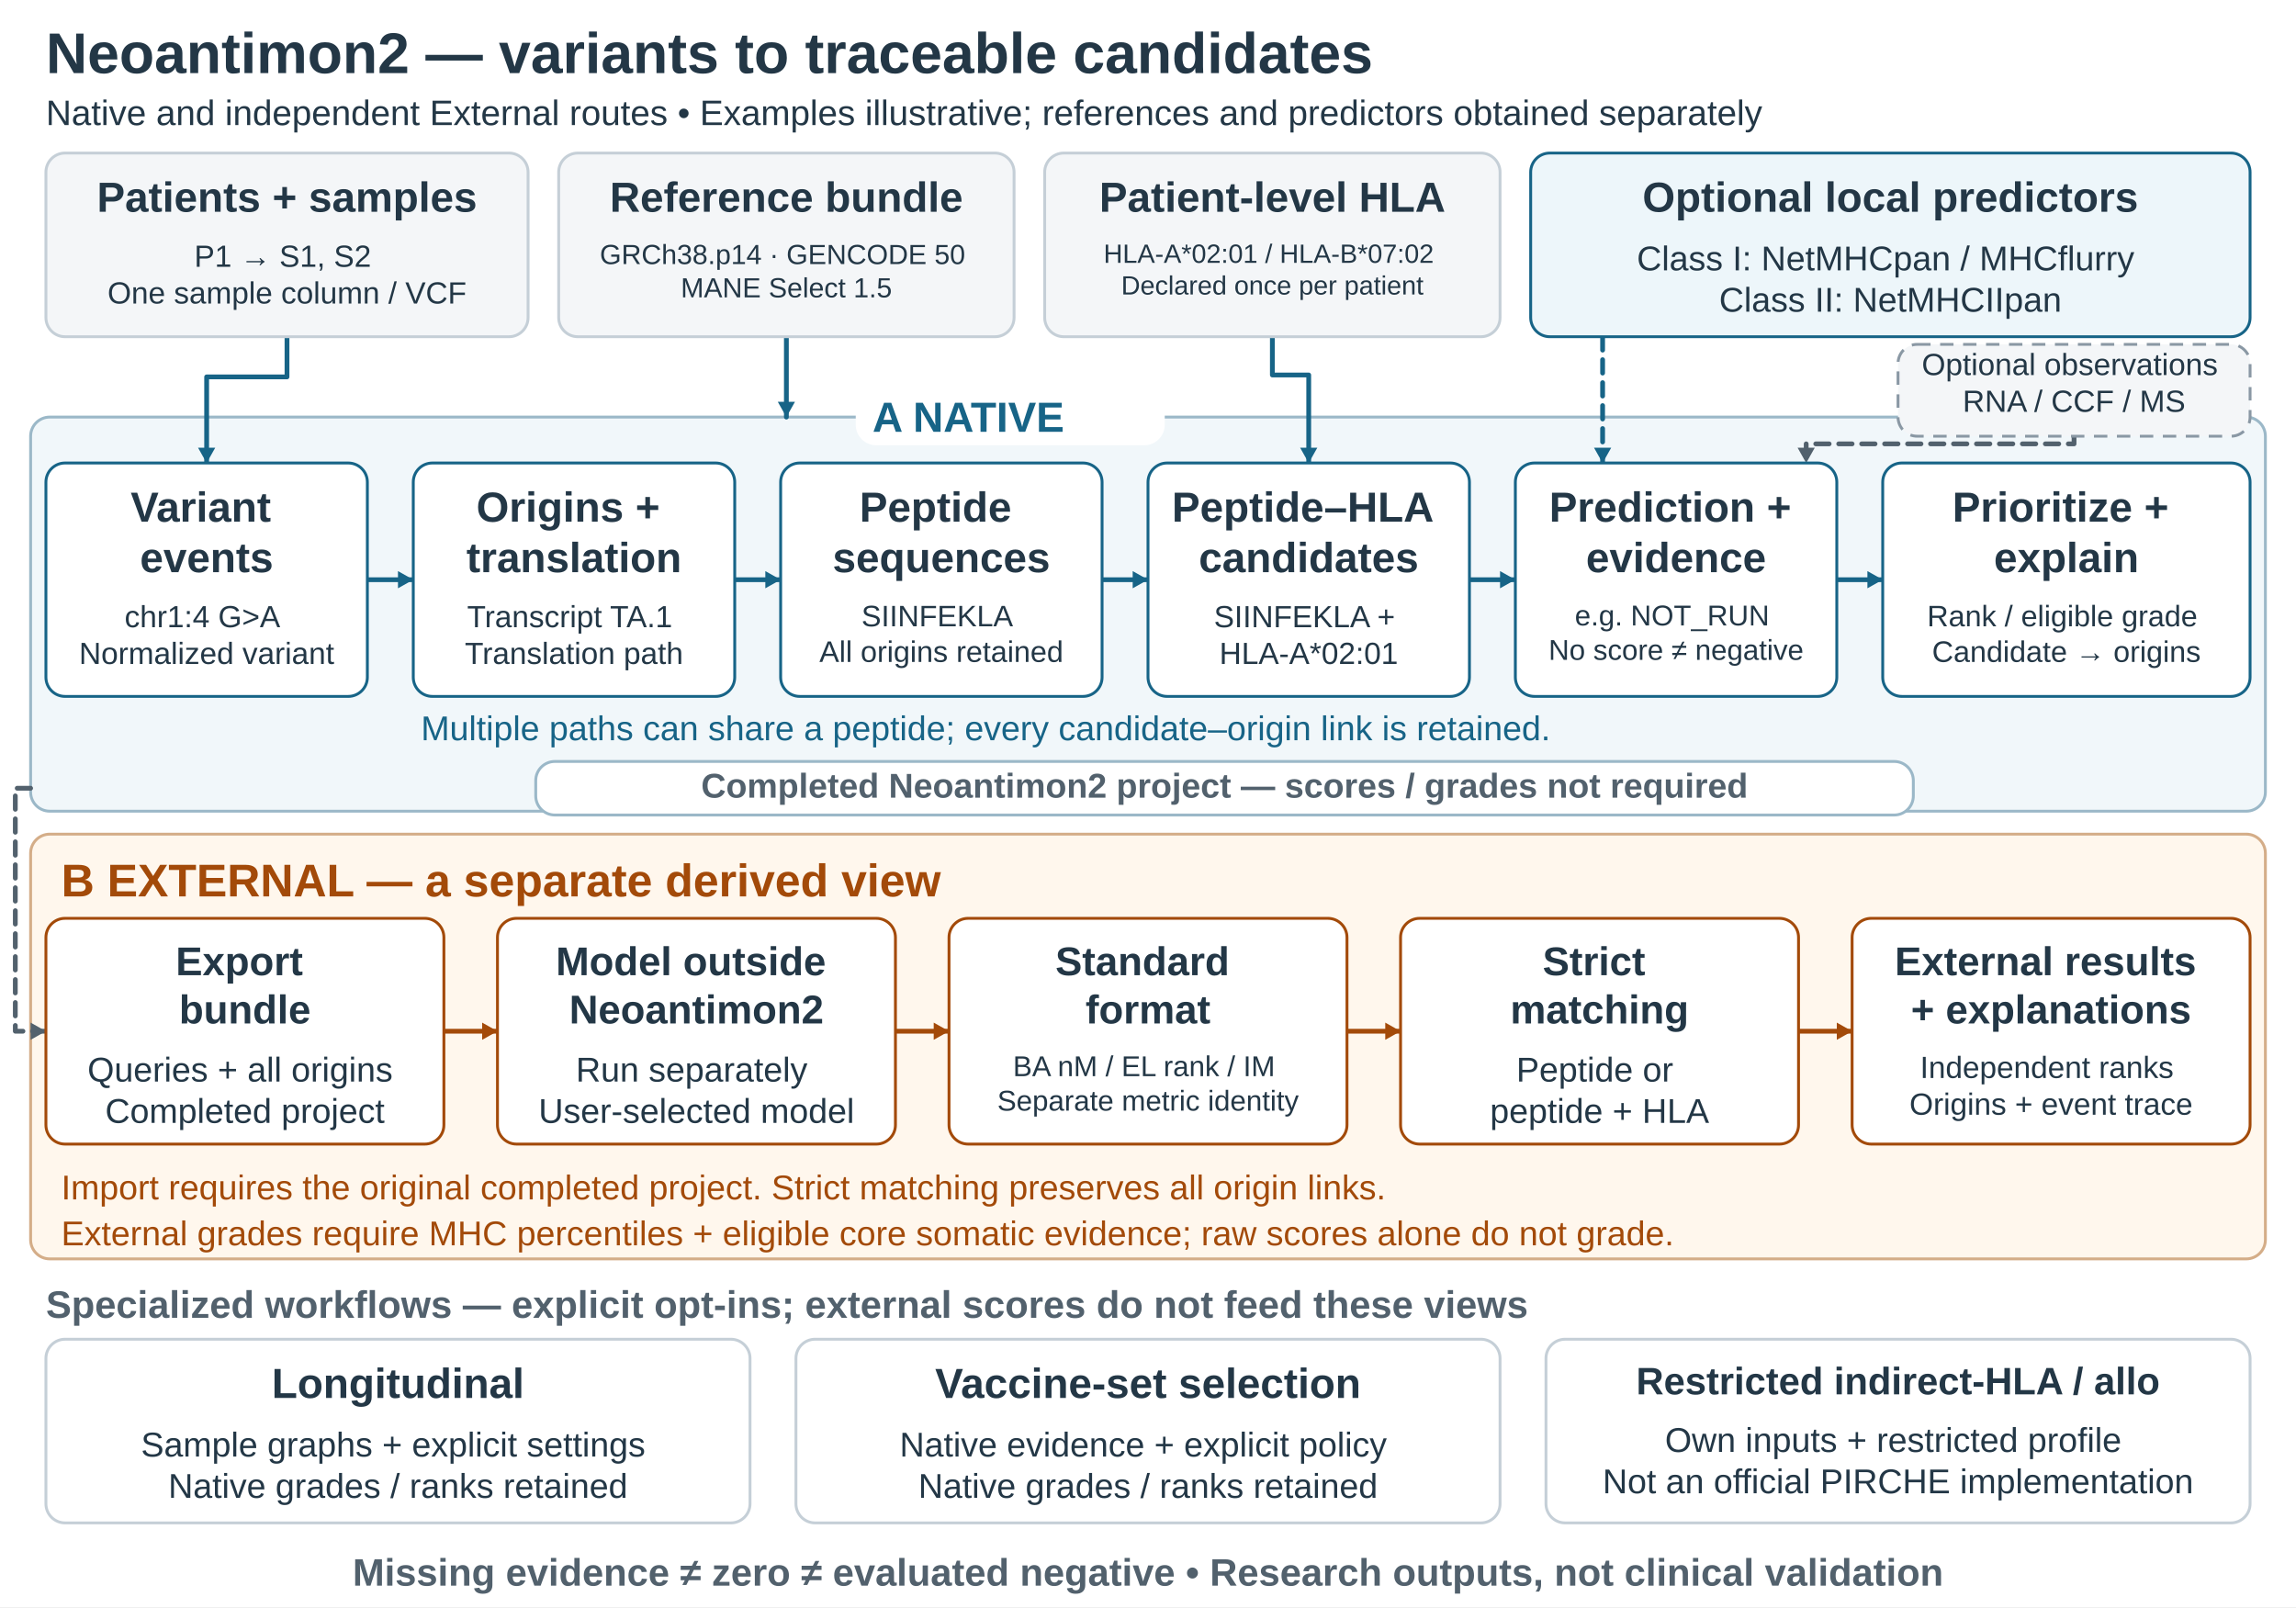
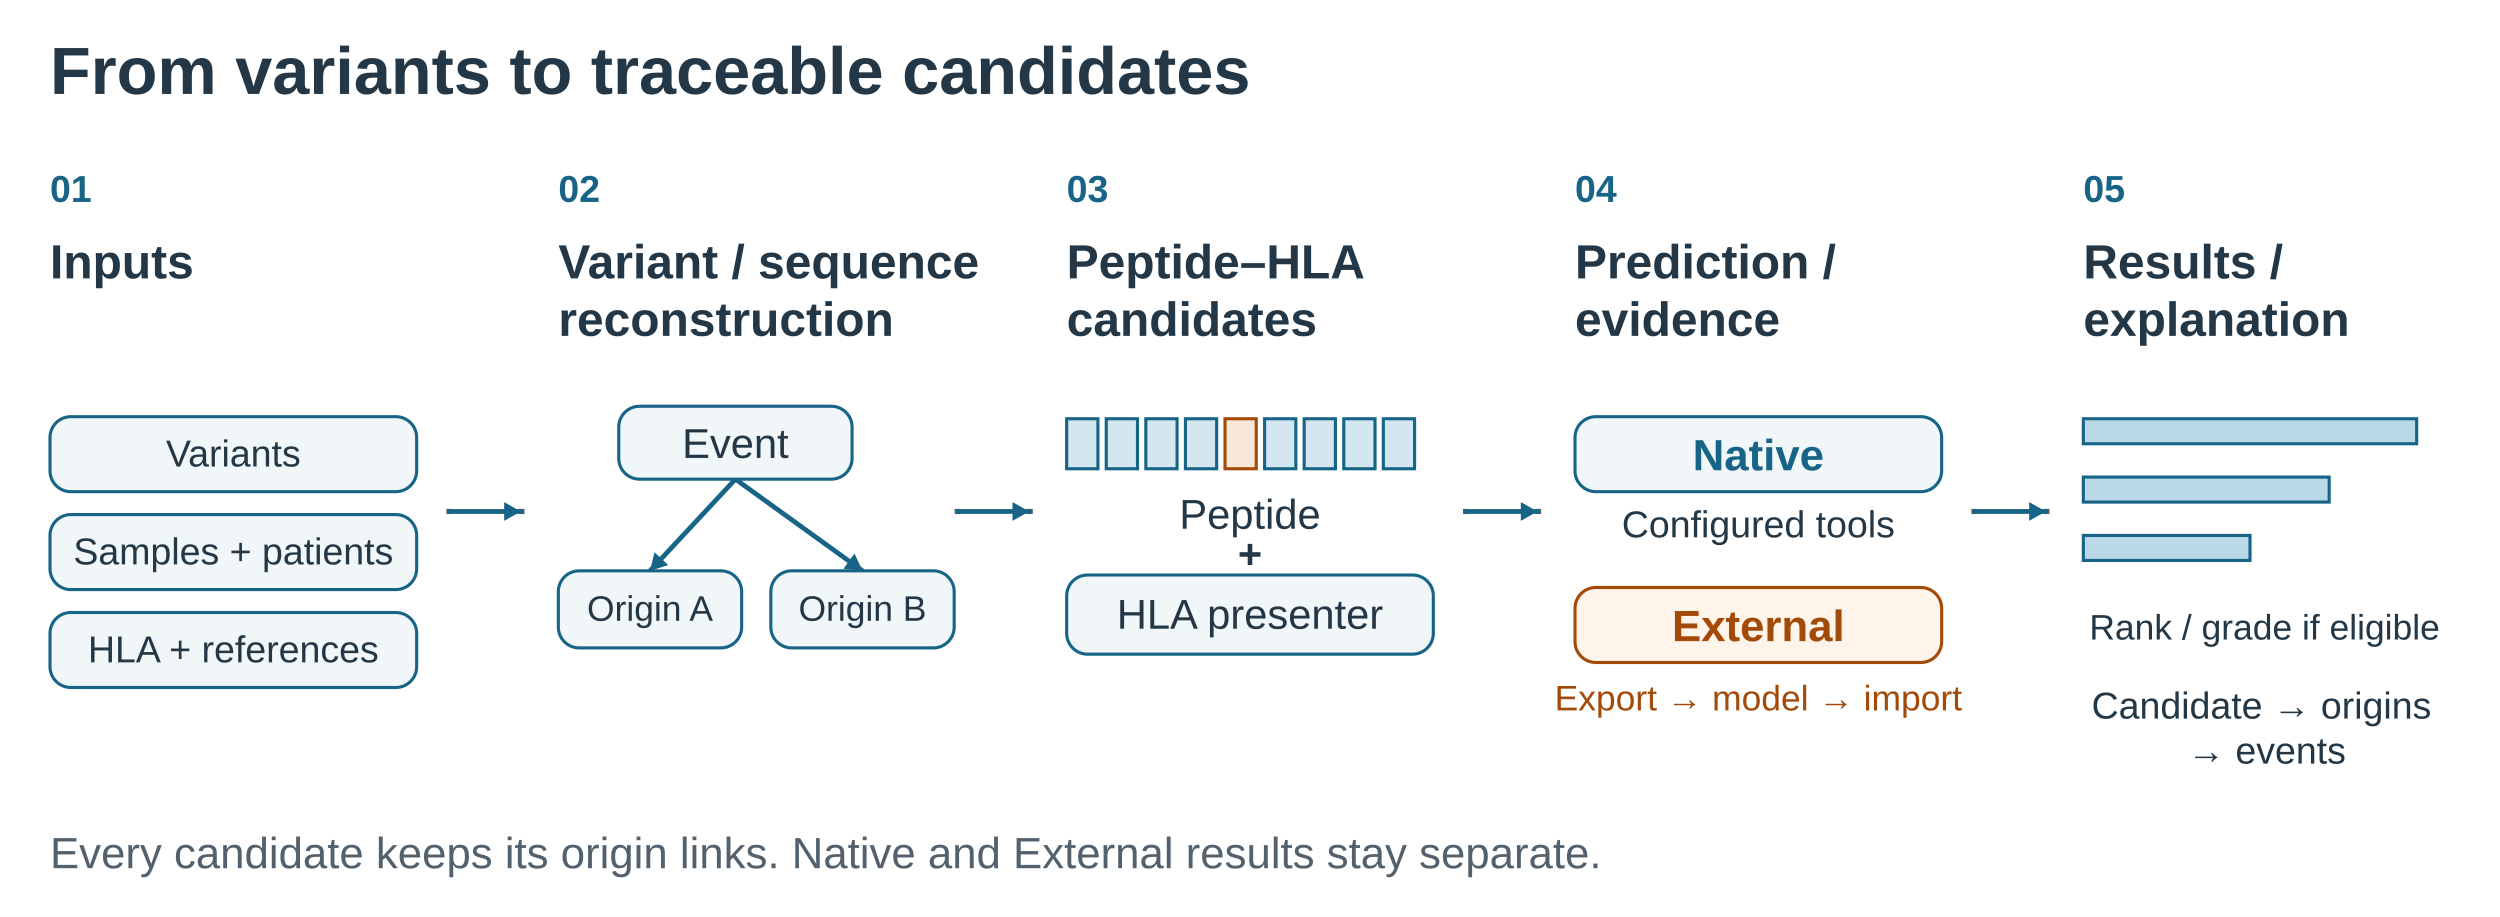
- <svg xmlns="http://www.w3.org/2000/svg" width="1200" height="840" viewBox="0 0 1200 840" role="img" aria-labelledby="figure-title figure-description">
+ <svg xmlns="http://www.w3.org/2000/svg" width="1200" height="440" viewBox="0 0 1200 440" role="img" aria-labelledby="figure-title figure-description">
  <defs>
    <marker id="arrow-native" markerWidth="9" markerHeight="9" refX="8" refY="4.5" orient="auto" markerUnits="userSpaceOnUse">
      <path d="M 0 0 L 8 4.5 L 0 9 Z" fill="#176487" />
    </marker>
    <marker id="arrow-external" markerWidth="9" markerHeight="9" refX="8" refY="4.5" orient="auto" markerUnits="userSpaceOnUse">
      <path d="M 0 0 L 8 4.5 L 0 9 Z" fill="#a34a09" />
    </marker>
    <marker id="arrow-optional" markerWidth="9" markerHeight="9" refX="8" refY="4.5" orient="auto" markerUnits="userSpaceOnUse">
      <path d="M 0 0 L 8 4.5 L 0 9 Z" fill="#52616d" />
    </marker>
  </defs>
-   <rect width="1200" height="840" fill="#ffffff" />
-   <g id="native-panel">
-     <rect x="16" y="218" width="1168" height="206" fill="#f1f7fa" stroke="#9bb8c8" stroke-width="1.5" rx="10" ry="10" />
-   </g>
-   <g id="external-panel">
-     <rect x="16" y="436" width="1168" height="222" fill="#fff7ed" stroke="#d4ad88" stroke-width="1.5" rx="10" ry="10" />
-   </g>
-   <g id="events-to-origins">
-     <polyline points="192,303 216,303" fill="none" stroke="#176487" stroke-width="2.5" stroke-linejoin="round" stroke-linecap="round" marker-end="url(#arrow-native)" />
-   </g>
-   <g id="origins-to-peptides">
-     <polyline points="384,303 408,303" fill="none" stroke="#176487" stroke-width="2.5" stroke-linejoin="round" stroke-linecap="round" marker-end="url(#arrow-native)" />
-   </g>
-   <g id="peptides-to-candidates">
-     <polyline points="576,303 600,303" fill="none" stroke="#176487" stroke-width="2.5" stroke-linejoin="round" stroke-linecap="round" marker-end="url(#arrow-native)" />
-   </g>
-   <g id="candidates-to-native-evidence">
-     <polyline points="768,303 792,303" fill="none" stroke="#176487" stroke-width="2.5" stroke-linejoin="round" stroke-linecap="round" marker-end="url(#arrow-native)" />
-   </g>
-   <g id="native-evidence-to-native-results">
-     <polyline points="960,303 984,303" fill="none" stroke="#176487" stroke-width="2.5" stroke-linejoin="round" stroke-linecap="round" marker-end="url(#arrow-native)" />
-   </g>
-   <g id="samples-to-events">
-     <polyline points="150,176 150,197 108,197 108,242" fill="none" stroke="#176487" stroke-width="2.5" stroke-linejoin="round" stroke-linecap="round" marker-end="url(#arrow-native)" />
-   </g>
-   <g id="references-to-native">
-     <polyline points="411,176 411,218" fill="none" stroke="#176487" stroke-width="2.5" stroke-linejoin="round" stroke-linecap="round" marker-end="url(#arrow-native)" />
-   </g>
-   <g id="patient-hla-to-candidates">
-     <polyline points="665,176 665,196 684,196 684,242" fill="none" stroke="#176487" stroke-width="2.5" stroke-linejoin="round" stroke-linecap="round" marker-end="url(#arrow-native)" />
-   </g>
-   <g id="configured-tools-to-native">
-     <polyline points="837.6,176 837.6,242" fill="none" stroke="#176487" stroke-width="2.5" stroke-linejoin="round" stroke-linecap="round" marker-end="url(#arrow-native)" stroke-dasharray="7 5" />
-   </g>
-   <g id="observations-to-native">
-     <polyline points="1084,228 1084,232 944,232 944,242" fill="none" stroke="#52616d" stroke-width="2.5" stroke-linejoin="round" stroke-linecap="round" marker-end="url(#arrow-optional)" stroke-dasharray="7 5" />
-   </g>
-   <g id="export-to-external-model">
-     <polyline points="232,539 260,539" fill="none" stroke="#a34a09" stroke-width="2.5" stroke-linejoin="round" stroke-linecap="round" marker-end="url(#arrow-external)" />
-   </g>
-   <g id="external-model-to-standard-format">
-     <polyline points="468,539 496,539" fill="none" stroke="#a34a09" stroke-width="2.5" stroke-linejoin="round" stroke-linecap="round" marker-end="url(#arrow-external)" />
-   </g>
-   <g id="standard-format-to-strict-import">
-     <polyline points="704,539 732,539" fill="none" stroke="#a34a09" stroke-width="2.5" stroke-linejoin="round" stroke-linecap="round" marker-end="url(#arrow-external)" />
-   </g>
-   <g id="strict-import-to-external-results">
-     <polyline points="940,539 968,539" fill="none" stroke="#a34a09" stroke-width="2.5" stroke-linejoin="round" stroke-linecap="round" marker-end="url(#arrow-external)" />
-   </g>
-   <g id="completed-project-to-export">
-     <polyline points="16,412 8,412 8,539 24,539" fill="none" stroke="#52616d" stroke-width="2.5" stroke-linejoin="round" stroke-linecap="round" marker-end="url(#arrow-optional)" stroke-dasharray="7 5" />
+   <rect width="1200" height="440" fill="#ffffff" />
+   <g id="arrow-from-0">
+     <rect x="215" y="245" width="1" height="1" fill="#52616d" stroke="#52616d" stroke-width="1.5" />
+   </g>
+   <g id="arrow-to-0">
+     <rect x="250" y="245" width="1" height="1" fill="#52616d" stroke="#52616d" stroke-width="1.5" />
+   </g>
+   <g id="arrow-from-1">
+     <rect x="459" y="245" width="1" height="1" fill="#52616d" stroke="#52616d" stroke-width="1.5" />
+   </g>
+   <g id="arrow-to-1">
+     <rect x="494" y="245" width="1" height="1" fill="#52616d" stroke="#52616d" stroke-width="1.5" />
+   </g>
+   <g id="arrow-from-2">
+     <rect x="703" y="245" width="1" height="1" fill="#52616d" stroke="#52616d" stroke-width="1.5" />
+   </g>
+   <g id="arrow-to-2">
+     <rect x="738" y="245" width="1" height="1" fill="#52616d" stroke="#52616d" stroke-width="1.5" />
+   </g>
+   <g id="arrow-from-3">
+     <rect x="947" y="245" width="1" height="1" fill="#52616d" stroke="#52616d" stroke-width="1.5" />
+   </g>
+   <g id="arrow-to-3">
+     <rect x="982" y="245" width="1" height="1" fill="#52616d" stroke="#52616d" stroke-width="1.5" />
+   </g>
+   <g id="event-to-origin-a">
+     <polyline points="353,230 312,274" fill="none" stroke="#176487" stroke-width="2.3" stroke-linejoin="round" stroke-linecap="round" marker-end="url(#arrow-native)" />
+   </g>
+   <g id="event-to-origin-b">
+     <polyline points="353,230 414,274" fill="none" stroke="#176487" stroke-width="2.3" stroke-linejoin="round" stroke-linecap="round" marker-end="url(#arrow-native)" />
+   </g>
+   <g id="flow-0">
+     <polyline points="216,245.5 250,245.5" fill="none" stroke="#176487" stroke-width="2.3" stroke-linejoin="round" stroke-linecap="round" marker-end="url(#arrow-native)" />
+   </g>
+   <g id="flow-1">
+     <polyline points="460,245.5 494,245.5" fill="none" stroke="#176487" stroke-width="2.3" stroke-linejoin="round" stroke-linecap="round" marker-end="url(#arrow-native)" />
+   </g>
+   <g id="flow-2">
+     <polyline points="704,245.5 738,245.5" fill="none" stroke="#176487" stroke-width="2.3" stroke-linejoin="round" stroke-linecap="round" marker-end="url(#arrow-native)" />
+   </g>
+   <g id="flow-3">
+     <polyline points="948,245.5 982,245.5" fill="none" stroke="#176487" stroke-width="2.3" stroke-linejoin="round" stroke-linecap="round" marker-end="url(#arrow-native)" />
  </g>
  <g id="title">
-     <text x="24" y="38.2" fill="#233746" font-family="Arial, Helvetica, sans-serif" font-size="30" text-anchor="start" data-box="24 10 1152 40" font-weight="700">
-       <tspan x="24" y="38.2">Neoantimon2 — variants to traceable candidates</tspan>
-     </text>
-   </g>
-   <g id="subtitle">
-     <text x="24" y="65.39" fill="#233746" font-family="Arial, Helvetica, sans-serif" font-size="18.5" text-anchor="start" data-box="24 48 1152 26">
-       <tspan x="24" y="65.39">Native and independent External routes • Examples illustrative; references and predictors obtained separately</tspan>
-     </text>
-   </g>
-   <g id="input-samples-box">
-     <rect x="24" y="80" width="252" height="96" fill="#f4f6f8" stroke="#c5cfd7" stroke-width="1.5" rx="10" ry="10" />
-   </g>
-   <g id="input-samples-title">
-     <text x="150" y="110.68" fill="#233746" font-family="Arial, Helvetica, sans-serif" font-size="22" text-anchor="middle" data-box="36 90 228 26.4" font-weight="700">
-       <tspan x="150" y="110.68">Patients + samples</tspan>
-     </text>
-   </g>
-   <g id="input-samples-body">
-     <text x="150" y="139.44" fill="#233746" font-family="Arial, Helvetica, sans-serif" font-size="16" text-anchor="middle" data-box="36 124.4 228 43.2">
-       <tspan x="150" y="139.44">P1 → S1, S2</tspan>
-       <tspan x="150" y="158.64">One sample column / VCF</tspan>
-     </text>
-   </g>
-   <g id="input-references-box">
-     <rect x="292" y="80" width="238" height="96" fill="#f4f6f8" stroke="#c5cfd7" stroke-width="1.5" rx="10" ry="10" />
-   </g>
-   <g id="input-references-title">
-     <text x="411" y="110.68" fill="#233746" font-family="Arial, Helvetica, sans-serif" font-size="22" text-anchor="middle" data-box="304 90 214 26.4" font-weight="700">
-       <tspan x="411" y="110.68">Reference bundle</tspan>
-     </text>
-   </g>
-   <g id="input-references-body">
-     <text x="411" y="138.03" fill="#233746" font-family="Arial, Helvetica, sans-serif" font-size="14.5" text-anchor="middle" data-box="304 124.4 214 43.2">
-       <tspan x="411" y="138.03">GRCh38.p14 · GENCODE 50</tspan>
-       <tspan x="411" y="155.43">MANE Select 1.5</tspan>
-     </text>
-   </g>
-   <g id="input-hla-box">
-     <rect x="546" y="80" width="238" height="96" fill="#f4f6f8" stroke="#c5cfd7" stroke-width="1.5" rx="10" ry="10" />
-   </g>
-   <g id="input-hla-title">
-     <text x="665" y="110.68" fill="#233746" font-family="Arial, Helvetica, sans-serif" font-size="22" text-anchor="middle" data-box="558 90 214 26.4" font-weight="700">
-       <tspan x="665" y="110.68">Patient-level HLA</tspan>
-     </text>
-   </g>
-   <g id="input-hla-body">
-     <text x="665" y="137.372" fill="#233746" font-family="Arial, Helvetica, sans-serif" font-size="13.8" text-anchor="middle" data-box="558 124.4 214 43.2">
-       <tspan x="665" y="137.372">HLA-A*02:01 / HLA-B*07:02</tspan>
-       <tspan x="665" y="153.932">Declared once per patient</tspan>
-     </text>
-   </g>
-   <g id="native-tools-box">
-     <rect x="800" y="80" width="376" height="96" fill="#edf6fa" stroke="#176487" stroke-width="1.5" rx="10" ry="10" />
-   </g>
-   <g id="native-tools-title">
-     <text x="988" y="110.68" fill="#233746" font-family="Arial, Helvetica, sans-serif" font-size="22" text-anchor="middle" data-box="812 90 352 26.4" font-weight="700">
-       <tspan x="988" y="110.68">Optional local predictors</tspan>
-     </text>
-   </g>
-   <g id="native-tools-body">
-     <text x="988" y="141.32" fill="#233746" font-family="Arial, Helvetica, sans-serif" font-size="18" text-anchor="middle" data-box="812 124.4 352 43.2">
-       <tspan x="988" y="141.32">Class I: NetMHCpan / MHCflurry</tspan>
-       <tspan x="988" y="162.92">Class II: NetMHCIIpan</tspan>
-     </text>
-   </g>
-   <g id="observations">
-     <rect x="992" y="180" width="184" height="48" fill="#f4f6f8" stroke="#8a98a4" stroke-width="1.5" rx="10" ry="10" stroke-dasharray="7 5" />
-   </g>
-   <g id="observations-label">
-     <text x="1084" y="196.04" fill="#233746" font-family="Arial, Helvetica, sans-serif" font-size="16" text-anchor="middle" data-box="1000 181 168 44">
-       <tspan x="1084" y="196.04">Optional observations</tspan>
-       <tspan x="1084" y="215.24">RNA / CCF / MS</tspan>
-     </text>
-   </g>
-   <g id="native-tab">
-     <rect x="448" y="202" width="160" height="30" fill="#ffffff" stroke="#ffffff" stroke-width="1.5" rx="10" ry="10" />
-   </g>
-   <g id="native-heading">
-     <text x="456" y="225.68" fill="#176487" font-family="Arial, Helvetica, sans-serif" font-size="22" text-anchor="start" data-box="456 205 144 27" font-weight="700">
-       <tspan x="456" y="225.68">A  NATIVE</tspan>
-     </text>
-   </g>
-   <g id="events-box">
-     <rect x="24" y="242" width="168" height="122" fill="#ffffff" stroke="#176487" stroke-width="1.5" rx="10" ry="10" />
-   </g>
-   <g id="events-title">
-     <text x="108" y="272.68" fill="#233746" font-family="Arial, Helvetica, sans-serif" font-size="22" text-anchor="middle" data-box="36 252 144 52.8" font-weight="700">
-       <tspan x="108" y="272.68">Variant</tspan>
-       <tspan x="108" y="299.08">events</tspan>
-     </text>
-   </g>
-   <g id="events-body">
-     <text x="108" y="327.84" fill="#233746" font-family="Arial, Helvetica, sans-serif" font-size="16" text-anchor="middle" data-box="36 312.8 144 43.2">
-       <tspan x="108" y="327.84">chr1:4 G&gt;A</tspan>
-       <tspan x="108" y="347.04">Normalized variant</tspan>
-     </text>
-   </g>
-   <g id="origins-box">
-     <rect x="216" y="242" width="168" height="122" fill="#ffffff" stroke="#176487" stroke-width="1.5" rx="10" ry="10" />
-   </g>
-   <g id="origins-title">
-     <text x="300" y="272.68" fill="#233746" font-family="Arial, Helvetica, sans-serif" font-size="22" text-anchor="middle" data-box="228 252 144 52.8" font-weight="700">
-       <tspan x="300" y="272.68">Origins +</tspan>
-       <tspan x="300" y="299.08">translation</tspan>
-     </text>
-   </g>
-   <g id="origins-body">
-     <text x="300" y="327.84" fill="#233746" font-family="Arial, Helvetica, sans-serif" font-size="16" text-anchor="middle" data-box="228 312.8 144 43.2">
-       <tspan x="300" y="327.84">Transcript TA.1</tspan>
-       <tspan x="300" y="347.04">Translation path</tspan>
-     </text>
-   </g>
-   <g id="peptides-box">
-     <rect x="408" y="242" width="168" height="122" fill="#ffffff" stroke="#176487" stroke-width="1.5" rx="10" ry="10" />
-   </g>
-   <g id="peptides-title">
-     <text x="492" y="272.68" fill="#233746" font-family="Arial, Helvetica, sans-serif" font-size="22" text-anchor="middle" data-box="420 252 144 52.8" font-weight="700">
-       <tspan x="492" y="272.68">Peptide</tspan>
-       <tspan x="492" y="299.08">sequences</tspan>
-     </text>
-   </g>
-   <g id="peptides-body">
-     <text x="492" y="327.37" fill="#233746" font-family="Arial, Helvetica, sans-serif" font-size="15.5" text-anchor="middle" data-box="420 312.8 144 43.2">
-       <tspan x="492" y="327.37">SIINFEKLA</tspan>
-       <tspan x="492" y="345.97">All origins retained</tspan>
-     </text>
-   </g>
-   <g id="candidates-box">
-     <rect x="600" y="242" width="168" height="122" fill="#ffffff" stroke="#176487" stroke-width="1.5" rx="10" ry="10" />
-   </g>
-   <g id="candidates-title">
-     <text x="684" y="272.68" fill="#233746" font-family="Arial, Helvetica, sans-serif" font-size="22" text-anchor="middle" data-box="612 252 144 52.8" font-weight="700">
-       <tspan x="684" y="272.68">Peptide–HLA</tspan>
-       <tspan x="684" y="299.08">candidates</tspan>
-     </text>
-   </g>
-   <g id="candidates-body">
-     <text x="684" y="327.84" fill="#233746" font-family="Arial, Helvetica, sans-serif" font-size="16" text-anchor="middle" data-box="612 312.8 144 43.2">
-       <tspan x="684" y="327.84">SIINFEKLA +</tspan>
-       <tspan x="684" y="347.04">HLA-A*02:01</tspan>
-     </text>
-   </g>
-   <g id="native-evidence-box">
-     <rect x="792" y="242" width="168" height="122" fill="#ffffff" stroke="#176487" stroke-width="1.5" rx="10" ry="10" />
-   </g>
-   <g id="native-evidence-title">
-     <text x="876" y="272.68" fill="#233746" font-family="Arial, Helvetica, sans-serif" font-size="22" text-anchor="middle" data-box="804 252 144 52.8" font-weight="700">
-       <tspan x="876" y="272.68">Prediction +</tspan>
-       <tspan x="876" y="299.08">evidence</tspan>
-     </text>
-   </g>
-   <g id="native-evidence-body">
-     <text x="876" y="326.9" fill="#233746" font-family="Arial, Helvetica, sans-serif" font-size="15" text-anchor="middle" data-box="804 312.8 144 43.2">
-       <tspan x="876" y="326.9">e.g. NOT_RUN</tspan>
-       <tspan x="876" y="344.9">No score ≠ negative</tspan>
-     </text>
-   </g>
-   <g id="native-results-box">
-     <rect x="984" y="242" width="192" height="122" fill="#ffffff" stroke="#176487" stroke-width="1.5" rx="10" ry="10" />
-   </g>
-   <g id="native-results-title">
-     <text x="1080" y="272.68" fill="#233746" font-family="Arial, Helvetica, sans-serif" font-size="22" text-anchor="middle" data-box="996 252 168 52.8" font-weight="700">
-       <tspan x="1080" y="272.68">Prioritize +</tspan>
-       <tspan x="1080" y="299.08">explain</tspan>
-     </text>
-   </g>
-   <g id="native-results-body">
-     <text x="1080" y="327.37" fill="#233746" font-family="Arial, Helvetica, sans-serif" font-size="15.5" text-anchor="middle" data-box="996 312.8 168 43.2">
-       <tspan x="1080" y="327.37">Rank / eligible grade</tspan>
-       <tspan x="1080" y="345.97">Candidate → origins</tspan>
-     </text>
-   </g>
-   <g id="origin-retention">
-     <text x="220" y="386.92" fill="#176487" font-family="Arial, Helvetica, sans-serif" font-size="18" text-anchor="start" data-box="220 370 790 22">
-       <tspan x="220" y="386.92">Multiple paths can share a peptide; every candidate–origin link is retained.</tspan>
-     </text>
-   </g>
-   <g id="external-heading">
-     <text x="32" y="468.56" fill="#a34a09" font-family="Arial, Helvetica, sans-serif" font-size="24" text-anchor="start" data-box="32 446 1136 30" font-weight="700">
-       <tspan x="32" y="468.56">B  EXTERNAL — a separate derived view</tspan>
-     </text>
-   </g>
-   <g id="export-box">
-     <rect x="24" y="480" width="208" height="118" fill="#ffffff" stroke="#a34a09" stroke-width="1.5" rx="10" ry="10" />
-   </g>
-   <g id="export-title">
-     <text x="128" y="509.74" fill="#233746" font-family="Arial, Helvetica, sans-serif" font-size="21" text-anchor="middle" data-box="36 490 184 50.4" font-weight="700">
-       <tspan x="128" y="509.74">Export</tspan>
-       <tspan x="128" y="534.94">bundle</tspan>
-     </text>
-   </g>
-   <g id="export-body">
-     <text x="128" y="565.32" fill="#233746" font-family="Arial, Helvetica, sans-serif" font-size="18" text-anchor="middle" data-box="36 548.4 184 43.2">
-       <tspan x="128" y="565.32">Queries + all origins</tspan>
-       <tspan x="128" y="586.92">Completed project</tspan>
-     </text>
-   </g>
-   <g id="external-model-box">
-     <rect x="260" y="480" width="208" height="118" fill="#ffffff" stroke="#a34a09" stroke-width="1.5" rx="10" ry="10" />
-   </g>
-   <g id="external-model-title">
-     <text x="364" y="509.74" fill="#233746" font-family="Arial, Helvetica, sans-serif" font-size="21" text-anchor="middle" data-box="272 490 184 50.4" font-weight="700">
-       <tspan x="364" y="509.74">Model outside</tspan>
-       <tspan x="364" y="534.94">Neoantimon2</tspan>
-     </text>
-   </g>
-   <g id="external-model-body">
-     <text x="364" y="565.32" fill="#233746" font-family="Arial, Helvetica, sans-serif" font-size="18" text-anchor="middle" data-box="272 548.4 184 43.2">
-       <tspan x="364" y="565.32">Run separately</tspan>
-       <tspan x="364" y="586.92">User-selected model</tspan>
-     </text>
-   </g>
-   <g id="standard-format-box">
-     <rect x="496" y="480" width="208" height="118" fill="#ffffff" stroke="#a34a09" stroke-width="1.5" rx="10" ry="10" />
-   </g>
-   <g id="standard-format-title">
-     <text x="600" y="509.74" fill="#233746" font-family="Arial, Helvetica, sans-serif" font-size="21" text-anchor="middle" data-box="508 490 184 50.4" font-weight="700">
-       <tspan x="600" y="509.74">Standard</tspan>
-       <tspan x="600" y="534.94">format</tspan>
-     </text>
-   </g>
-   <g id="standard-format-body">
-     <text x="600" y="562.5" fill="#233746" font-family="Arial, Helvetica, sans-serif" font-size="15" text-anchor="middle" data-box="508 548.4 184 43.2">
-       <tspan x="600" y="562.5">BA nM / EL rank / IM</tspan>
-       <tspan x="600" y="580.5">Separate metric identity</tspan>
-     </text>
-   </g>
-   <g id="strict-import-box">
-     <rect x="732" y="480" width="208" height="118" fill="#ffffff" stroke="#a34a09" stroke-width="1.5" rx="10" ry="10" />
-   </g>
-   <g id="strict-import-title">
-     <text x="836" y="509.74" fill="#233746" font-family="Arial, Helvetica, sans-serif" font-size="21" text-anchor="middle" data-box="744 490 184 50.4" font-weight="700">
-       <tspan x="836" y="509.74">Strict</tspan>
-       <tspan x="836" y="534.94">matching</tspan>
-     </text>
-   </g>
-   <g id="strict-import-body">
-     <text x="836" y="565.32" fill="#233746" font-family="Arial, Helvetica, sans-serif" font-size="18" text-anchor="middle" data-box="744 548.4 184 43.2">
-       <tspan x="836" y="565.32">Peptide or</tspan>
-       <tspan x="836" y="586.92">peptide + HLA</tspan>
-     </text>
-   </g>
-   <g id="external-results-box">
-     <rect x="968" y="480" width="208" height="118" fill="#ffffff" stroke="#a34a09" stroke-width="1.5" rx="10" ry="10" />
-   </g>
-   <g id="external-results-title">
-     <text x="1072" y="509.74" fill="#233746" font-family="Arial, Helvetica, sans-serif" font-size="21" text-anchor="middle" data-box="980 490 184 50.4" font-weight="700">
-       <tspan x="1072" y="509.74">External results</tspan>
-       <tspan x="1072" y="534.94">+ explanations</tspan>
-     </text>
-   </g>
-   <g id="external-results-body">
-     <text x="1072" y="563.44" fill="#233746" font-family="Arial, Helvetica, sans-serif" font-size="16" text-anchor="middle" data-box="980 548.4 184 43.2">
-       <tspan x="1072" y="563.44">Independent ranks</tspan>
-       <tspan x="1072" y="582.64">Origins + event trace</tspan>
-     </text>
-   </g>
-   <g id="completed-project-context">
-     <rect x="280" y="398" width="720" height="28" fill="#ffffff" stroke="#9bb8c8" stroke-width="1.5" rx="10" ry="10" />
-   </g>
-   <g id="completed-project-label">
-     <text x="640" y="416.92" fill="#52616d" font-family="Arial, Helvetica, sans-serif" font-size="18" text-anchor="middle" data-box="292 400 696 24" font-weight="700">
-       <tspan x="640" y="416.92">Completed Neoantimon2 project — scores / grades not required</tspan>
-     </text>
-   </g>
-   <g id="external-project-required">
-     <text x="32" y="626.92" fill="#a34a09" font-family="Arial, Helvetica, sans-serif" font-size="18" text-anchor="start" data-box="32 610 1136 23">
-       <tspan x="32" y="626.92">Import requires the original completed project. Strict matching preserves all origin links.</tspan>
-     </text>
-   </g>
-   <g id="external-grading-boundary">
-     <text x="32" y="650.92" fill="#a34a09" font-family="Arial, Helvetica, sans-serif" font-size="18" text-anchor="start" data-box="32 634 1136 23">
-       <tspan x="32" y="650.92">External grades require MHC percentiles + eligible core somatic evidence; raw scores alone do not grade.</tspan>
-     </text>
-   </g>
-   <g id="specialized-heading">
-     <text x="24" y="688.8" fill="#52616d" font-family="Arial, Helvetica, sans-serif" font-size="20" text-anchor="start" data-box="24 670 1152 25" font-weight="700">
-       <tspan x="24" y="688.8">Specialized workflows — explicit opt-ins; external scores do not feed these views</tspan>
-     </text>
-   </g>
-   <g id="longitudinal-box">
-     <rect x="24" y="700" width="368" height="96" fill="#ffffff" stroke="#c5cfd7" stroke-width="1.5" rx="10" ry="10" />
-   </g>
-   <g id="longitudinal-title">
-     <text x="208" y="730.68" fill="#233746" font-family="Arial, Helvetica, sans-serif" font-size="22" text-anchor="middle" data-box="36 710 344 26.4" font-weight="700">
-       <tspan x="208" y="730.68">Longitudinal</tspan>
-     </text>
-   </g>
-   <g id="longitudinal-body">
-     <text x="208" y="761.32" fill="#233746" font-family="Arial, Helvetica, sans-serif" font-size="18" text-anchor="middle" data-box="36 744.4 344 43.2">
-       <tspan x="208" y="761.32">Sample graphs + explicit settings</tspan>
-       <tspan x="208" y="782.92">Native grades / ranks retained</tspan>
-     </text>
-   </g>
-   <g id="vaccine-box">
-     <rect x="416" y="700" width="368" height="96" fill="#ffffff" stroke="#c5cfd7" stroke-width="1.5" rx="10" ry="10" />
-   </g>
-   <g id="vaccine-title">
-     <text x="600" y="730.68" fill="#233746" font-family="Arial, Helvetica, sans-serif" font-size="22" text-anchor="middle" data-box="428 710 344 26.4" font-weight="700">
-       <tspan x="600" y="730.68">Vaccine-set selection</tspan>
-     </text>
-   </g>
-   <g id="vaccine-body">
-     <text x="600" y="761.32" fill="#233746" font-family="Arial, Helvetica, sans-serif" font-size="18" text-anchor="middle" data-box="428 744.4 344 43.2">
-       <tspan x="600" y="761.32">Native evidence + explicit policy</tspan>
-       <tspan x="600" y="782.92">Native grades / ranks retained</tspan>
-     </text>
-   </g>
-   <g id="indirect-allo-box">
-     <rect x="808" y="700" width="368" height="96" fill="#ffffff" stroke="#c5cfd7" stroke-width="1.5" rx="10" ry="10" />
-   </g>
-   <g id="indirect-allo-title">
-     <text x="992" y="728.8" fill="#233746" font-family="Arial, Helvetica, sans-serif" font-size="20" text-anchor="middle" data-box="820 710 344 24" font-weight="700">
-       <tspan x="992" y="728.8">Restricted indirect-HLA / allo</tspan>
-     </text>
-   </g>
-   <g id="indirect-allo-body">
-     <text x="992" y="758.92" fill="#233746" font-family="Arial, Helvetica, sans-serif" font-size="18" text-anchor="middle" data-box="820 742 344 43.2">
-       <tspan x="992" y="758.92">Own inputs + restricted profile</tspan>
-       <tspan x="992" y="780.52">Not an official PIRCHE implementation</tspan>
-     </text>
-   </g>
-   <g id="missingness">
-     <text x="600" y="828.8" fill="#52616d" font-family="Arial, Helvetica, sans-serif" font-size="20" text-anchor="middle" data-box="24 810 1152 24" font-weight="700">
-       <tspan x="600" y="828.8">Missing evidence ≠ zero ≠ evaluated negative  •  Research outputs, not clinical validation</tspan>
+     <text x="24" y="45.08" fill="#233746" font-family="Arial, Helvetica, sans-serif" font-size="32" text-anchor="start" data-box="24 15 1152 42" font-weight="700">
+       <tspan x="24" y="45.08">From variants to traceable candidates</tspan>
+     </text>
+   </g>
+   <g id="step-1">
+     <text x="24" y="96.92" fill="#176487" font-family="Arial, Helvetica, sans-serif" font-size="18" text-anchor="start" data-box="24 80 176 25" font-weight="700">
+       <tspan x="24" y="96.92">01</tspan>
+     </text>
+   </g>
+   <g id="heading-0">
+     <text x="24" y="133.62" fill="#233746" font-family="Arial, Helvetica, sans-serif" font-size="23" text-anchor="start" data-box="24 112 188 70" font-weight="700">
+       <tspan x="24" y="133.62">Inputs</tspan>
+     </text>
+   </g>
+   <g id="step-2">
+     <text x="268" y="96.92" fill="#176487" font-family="Arial, Helvetica, sans-serif" font-size="18" text-anchor="start" data-box="268 80 176 25" font-weight="700">
+       <tspan x="268" y="96.92">02</tspan>
+     </text>
+   </g>
+   <g id="heading-1">
+     <text x="268" y="133.62" fill="#233746" font-family="Arial, Helvetica, sans-serif" font-size="23" text-anchor="start" data-box="268 112 214 70" font-weight="700">
+       <tspan x="268" y="133.62">Variant / sequence</tspan>
+       <tspan x="268" y="161.22">reconstruction</tspan>
+     </text>
+   </g>
+   <g id="step-3">
+     <text x="512" y="96.92" fill="#176487" font-family="Arial, Helvetica, sans-serif" font-size="18" text-anchor="start" data-box="512 80 176 25" font-weight="700">
+       <tspan x="512" y="96.92">03</tspan>
+     </text>
+   </g>
+   <g id="heading-2">
+     <text x="512" y="133.62" fill="#233746" font-family="Arial, Helvetica, sans-serif" font-size="23" text-anchor="start" data-box="512 112 188 70" font-weight="700">
+       <tspan x="512" y="133.62">Peptide–HLA</tspan>
+       <tspan x="512" y="161.22">candidates</tspan>
+     </text>
+   </g>
+   <g id="step-4">
+     <text x="756" y="96.92" fill="#176487" font-family="Arial, Helvetica, sans-serif" font-size="18" text-anchor="start" data-box="756 80 176 25" font-weight="700">
+       <tspan x="756" y="96.92">04</tspan>
+     </text>
+   </g>
+   <g id="heading-3">
+     <text x="756" y="133.62" fill="#233746" font-family="Arial, Helvetica, sans-serif" font-size="23" text-anchor="start" data-box="756 112 188 70" font-weight="700">
+       <tspan x="756" y="133.62">Prediction /</tspan>
+       <tspan x="756" y="161.22">evidence</tspan>
+     </text>
+   </g>
+   <g id="step-5">
+     <text x="1000" y="96.92" fill="#176487" font-family="Arial, Helvetica, sans-serif" font-size="18" text-anchor="start" data-box="1000 80 176 25" font-weight="700">
+       <tspan x="1000" y="96.92">05</tspan>
+     </text>
+   </g>
+   <g id="heading-4">
+     <text x="1000" y="133.62" fill="#233746" font-family="Arial, Helvetica, sans-serif" font-size="23" text-anchor="start" data-box="1000 112 188 70" font-weight="700">
+       <tspan x="1000" y="133.62">Results /</tspan>
+       <tspan x="1000" y="161.22">explanation</tspan>
+     </text>
+   </g>
+   <g id="input-0">
+     <rect x="24" y="200" width="176" height="36" fill="#f1f6f9" stroke="#176487" stroke-width="1.5" rx="10" ry="10" />
+   </g>
+   <g id="input-label-0">
+     <text x="112" y="223.92" fill="#233746" font-family="Arial, Helvetica, sans-serif" font-size="18" text-anchor="middle" data-box="32 207 160 26">
+       <tspan x="112" y="223.92">Variants</tspan>
+     </text>
+   </g>
+   <g id="input-1">
+     <rect x="24" y="247" width="176" height="36" fill="#f1f6f9" stroke="#176487" stroke-width="1.5" rx="10" ry="10" />
+   </g>
+   <g id="input-label-1">
+     <text x="112" y="270.92" fill="#233746" font-family="Arial, Helvetica, sans-serif" font-size="18" text-anchor="middle" data-box="32 254 160 26">
+       <tspan x="112" y="270.92">Samples + patients</tspan>
+     </text>
+   </g>
+   <g id="input-2">
+     <rect x="24" y="294" width="176" height="36" fill="#f1f6f9" stroke="#176487" stroke-width="1.5" rx="10" ry="10" />
+   </g>
+   <g id="input-label-2">
+     <text x="112" y="317.92" fill="#233746" font-family="Arial, Helvetica, sans-serif" font-size="18" text-anchor="middle" data-box="32 301 160 26">
+       <tspan x="112" y="317.92">HLA + references</tspan>
+     </text>
+   </g>
+   <g id="event">
+     <rect x="297" y="195" width="112" height="35" fill="#f1f6f9" stroke="#176487" stroke-width="1.5" rx="10" ry="10" />
+   </g>
+   <g id="event-text">
+     <text x="353" y="219.8" fill="#233746" font-family="Arial, Helvetica, sans-serif" font-size="20" text-anchor="middle" data-box="305 201 96 24">
+       <tspan x="353" y="219.8">Event</tspan>
+     </text>
+   </g>
+   <g id="origin-a">
+     <rect x="268" y="274" width="88" height="37" fill="#f1f6f9" stroke="#176487" stroke-width="1.5" rx="10" ry="10" />
+   </g>
+   <g id="origin-a-text">
+     <text x="312" y="297.98" fill="#233746" font-family="Arial, Helvetica, sans-serif" font-size="17" text-anchor="middle" data-box="271 282 82 22">
+       <tspan x="312" y="297.98">Origin A</tspan>
+     </text>
+   </g>
+   <g id="origin-b">
+     <rect x="370" y="274" width="88" height="37" fill="#f1f6f9" stroke="#176487" stroke-width="1.5" rx="10" ry="10" />
+   </g>
+   <g id="origin-b-text">
+     <text x="414" y="297.98" fill="#233746" font-family="Arial, Helvetica, sans-serif" font-size="17" text-anchor="middle" data-box="373 282 82 22">
+       <tspan x="414" y="297.98">Origin B</tspan>
+     </text>
+   </g>
+   <g id="aa-0">
+     <rect x="512" y="201" width="15" height="24" fill="#d4e7f1" stroke="#176487" stroke-width="1.5" />
+   </g>
+   <g id="aa-1">
+     <rect x="531" y="201" width="15" height="24" fill="#d4e7f1" stroke="#176487" stroke-width="1.5" />
+   </g>
+   <g id="aa-2">
+     <rect x="550" y="201" width="15" height="24" fill="#d4e7f1" stroke="#176487" stroke-width="1.5" />
+   </g>
+   <g id="aa-3">
+     <rect x="569" y="201" width="15" height="24" fill="#d4e7f1" stroke="#176487" stroke-width="1.5" />
+   </g>
+   <g id="aa-4">
+     <rect x="588" y="201" width="15" height="24" fill="#f8e8d7" stroke="#a34a09" stroke-width="1.5" />
+   </g>
+   <g id="aa-5">
+     <rect x="607" y="201" width="15" height="24" fill="#d4e7f1" stroke="#176487" stroke-width="1.5" />
+   </g>
+   <g id="aa-6">
+     <rect x="626" y="201" width="15" height="24" fill="#d4e7f1" stroke="#176487" stroke-width="1.5" />
+   </g>
+   <g id="aa-7">
+     <rect x="645" y="201" width="15" height="24" fill="#d4e7f1" stroke="#176487" stroke-width="1.5" />
+   </g>
+   <g id="aa-8">
+     <rect x="664" y="201" width="15" height="24" fill="#d4e7f1" stroke="#176487" stroke-width="1.5" />
+   </g>
+   <g id="peptide-word">
+     <text x="600" y="253.8" fill="#233746" font-family="Arial, Helvetica, sans-serif" font-size="20" text-anchor="middle" data-box="512 235 176 25">
+       <tspan x="600" y="253.8">Peptide</tspan>
+     </text>
+   </g>
+   <g id="presenter">
+     <rect x="512" y="276" width="176" height="38" fill="#f1f6f9" stroke="#176487" stroke-width="1.5" rx="10" ry="10" />
+   </g>
+   <g id="presenter-text">
+     <text x="600" y="301.8" fill="#233746" font-family="Arial, Helvetica, sans-serif" font-size="20" text-anchor="middle" data-box="520 283 160 24">
+       <tspan x="600" y="301.8">HLA presenter</tspan>
+     </text>
+   </g>
+   <g id="pair-plus">
+     <text x="600" y="272.8" fill="#233746" font-family="Arial, Helvetica, sans-serif" font-size="20" text-anchor="middle" data-box="512 254 176 24" font-weight="700">
+       <tspan x="600" y="272.8">+</tspan>
+     </text>
+   </g>
+   <g id="native">
+     <rect x="756" y="200" width="176" height="36" fill="#f1f6f9" stroke="#176487" stroke-width="1.5" rx="10" ry="10" />
+   </g>
+   <g id="native-text">
+     <text x="844" y="225.74" fill="#176487" font-family="Arial, Helvetica, sans-serif" font-size="21" text-anchor="middle" data-box="764 206 160 26" font-weight="700">
+       <tspan x="844" y="225.74">Native</tspan>
+     </text>
+   </g>
+   <g id="external">
+     <rect x="756" y="282" width="176" height="36" fill="#fff4e9" stroke="#a34a09" stroke-width="1.5" rx="10" ry="10" />
+   </g>
+   <g id="external-text">
+     <text x="844" y="307.74" fill="#a34a09" font-family="Arial, Helvetica, sans-serif" font-size="21" text-anchor="middle" data-box="764 288 160 26" font-weight="700">
+       <tspan x="844" y="307.74">External</tspan>
+     </text>
+   </g>
+   <g id="native-detail">
+     <text x="844" y="257.92" fill="#233746" font-family="Arial, Helvetica, sans-serif" font-size="18" text-anchor="middle" data-box="756 241 176 26">
+       <tspan x="844" y="257.92">Configured tools</tspan>
+     </text>
+   </g>
+   <g id="external-detail">
+     <text x="844" y="340.98" fill="#a34a09" font-family="Arial, Helvetica, sans-serif" font-size="17" text-anchor="middle" data-box="739 325 210 26">
+       <tspan x="844" y="340.98">Export → model → import</tspan>
+     </text>
+   </g>
+   <g id="result-0">
+     <rect x="1000" y="201" width="160" height="12" fill="#b9d9e8" stroke="#176487" stroke-width="1.5" />
+   </g>
+   <g id="result-1">
+     <rect x="1000" y="229" width="118" height="12" fill="#b9d9e8" stroke="#176487" stroke-width="1.5" />
+   </g>
+   <g id="result-2">
+     <rect x="1000" y="257" width="80" height="12" fill="#b9d9e8" stroke="#176487" stroke-width="1.5" />
+   </g>
+   <g id="result-label">
+     <text x="1087" y="306.98" fill="#233746" font-family="Arial, Helvetica, sans-serif" font-size="17" text-anchor="middle" data-box="982 291 210 28">
+       <tspan x="1087" y="306.98">Rank / grade if eligible</tspan>
+     </text>
+   </g>
+   <g id="explain-label">
+     <text x="1088" y="344.92" fill="#233746" font-family="Arial, Helvetica, sans-serif" font-size="18" text-anchor="middle" data-box="991 328 194 52">
+       <tspan x="1088" y="344.92">Candidate → origins</tspan>
+       <tspan x="1088" y="366.52">→ events</tspan>
+     </text>
+   </g>
+   <g id="footer">
+     <text x="24" y="416.74" fill="#52616d" font-family="Arial, Helvetica, sans-serif" font-size="21" text-anchor="start" data-box="24 397 1152 30">
+       <tspan x="24" y="416.74">Every candidate keeps its origin links. Native and External results stay separate.</tspan>
    </text>
  </g>
</svg>
